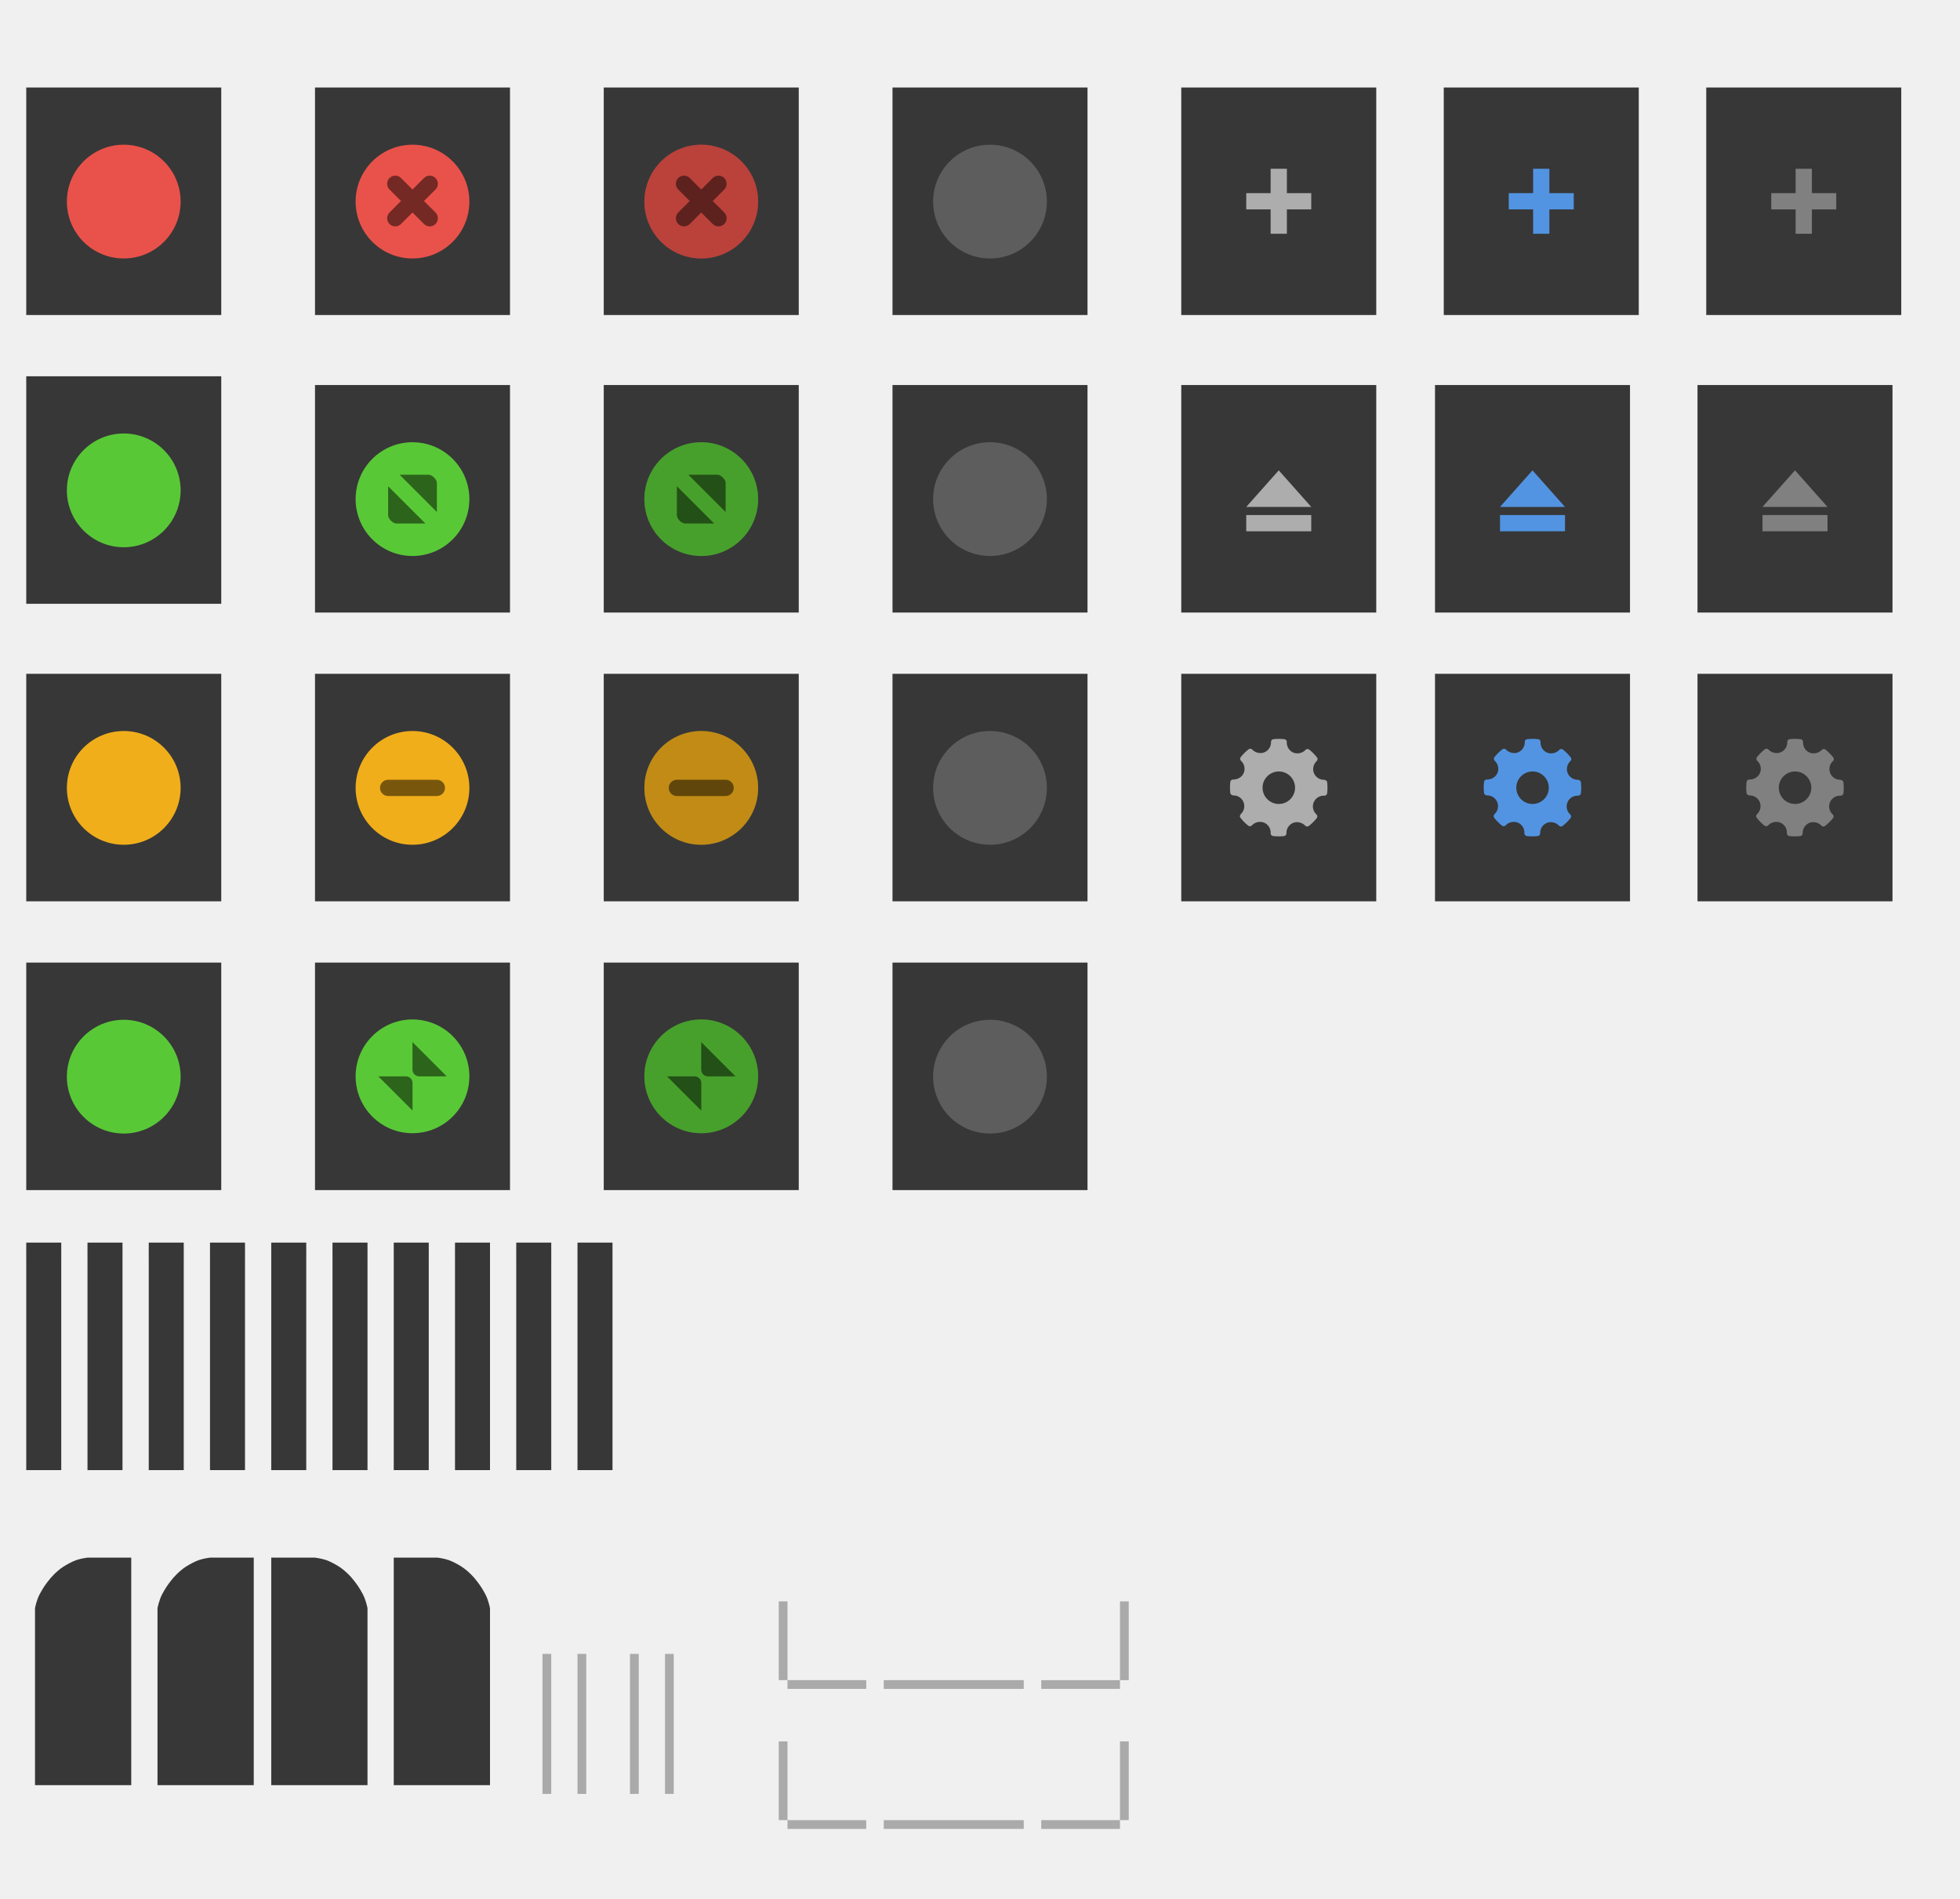
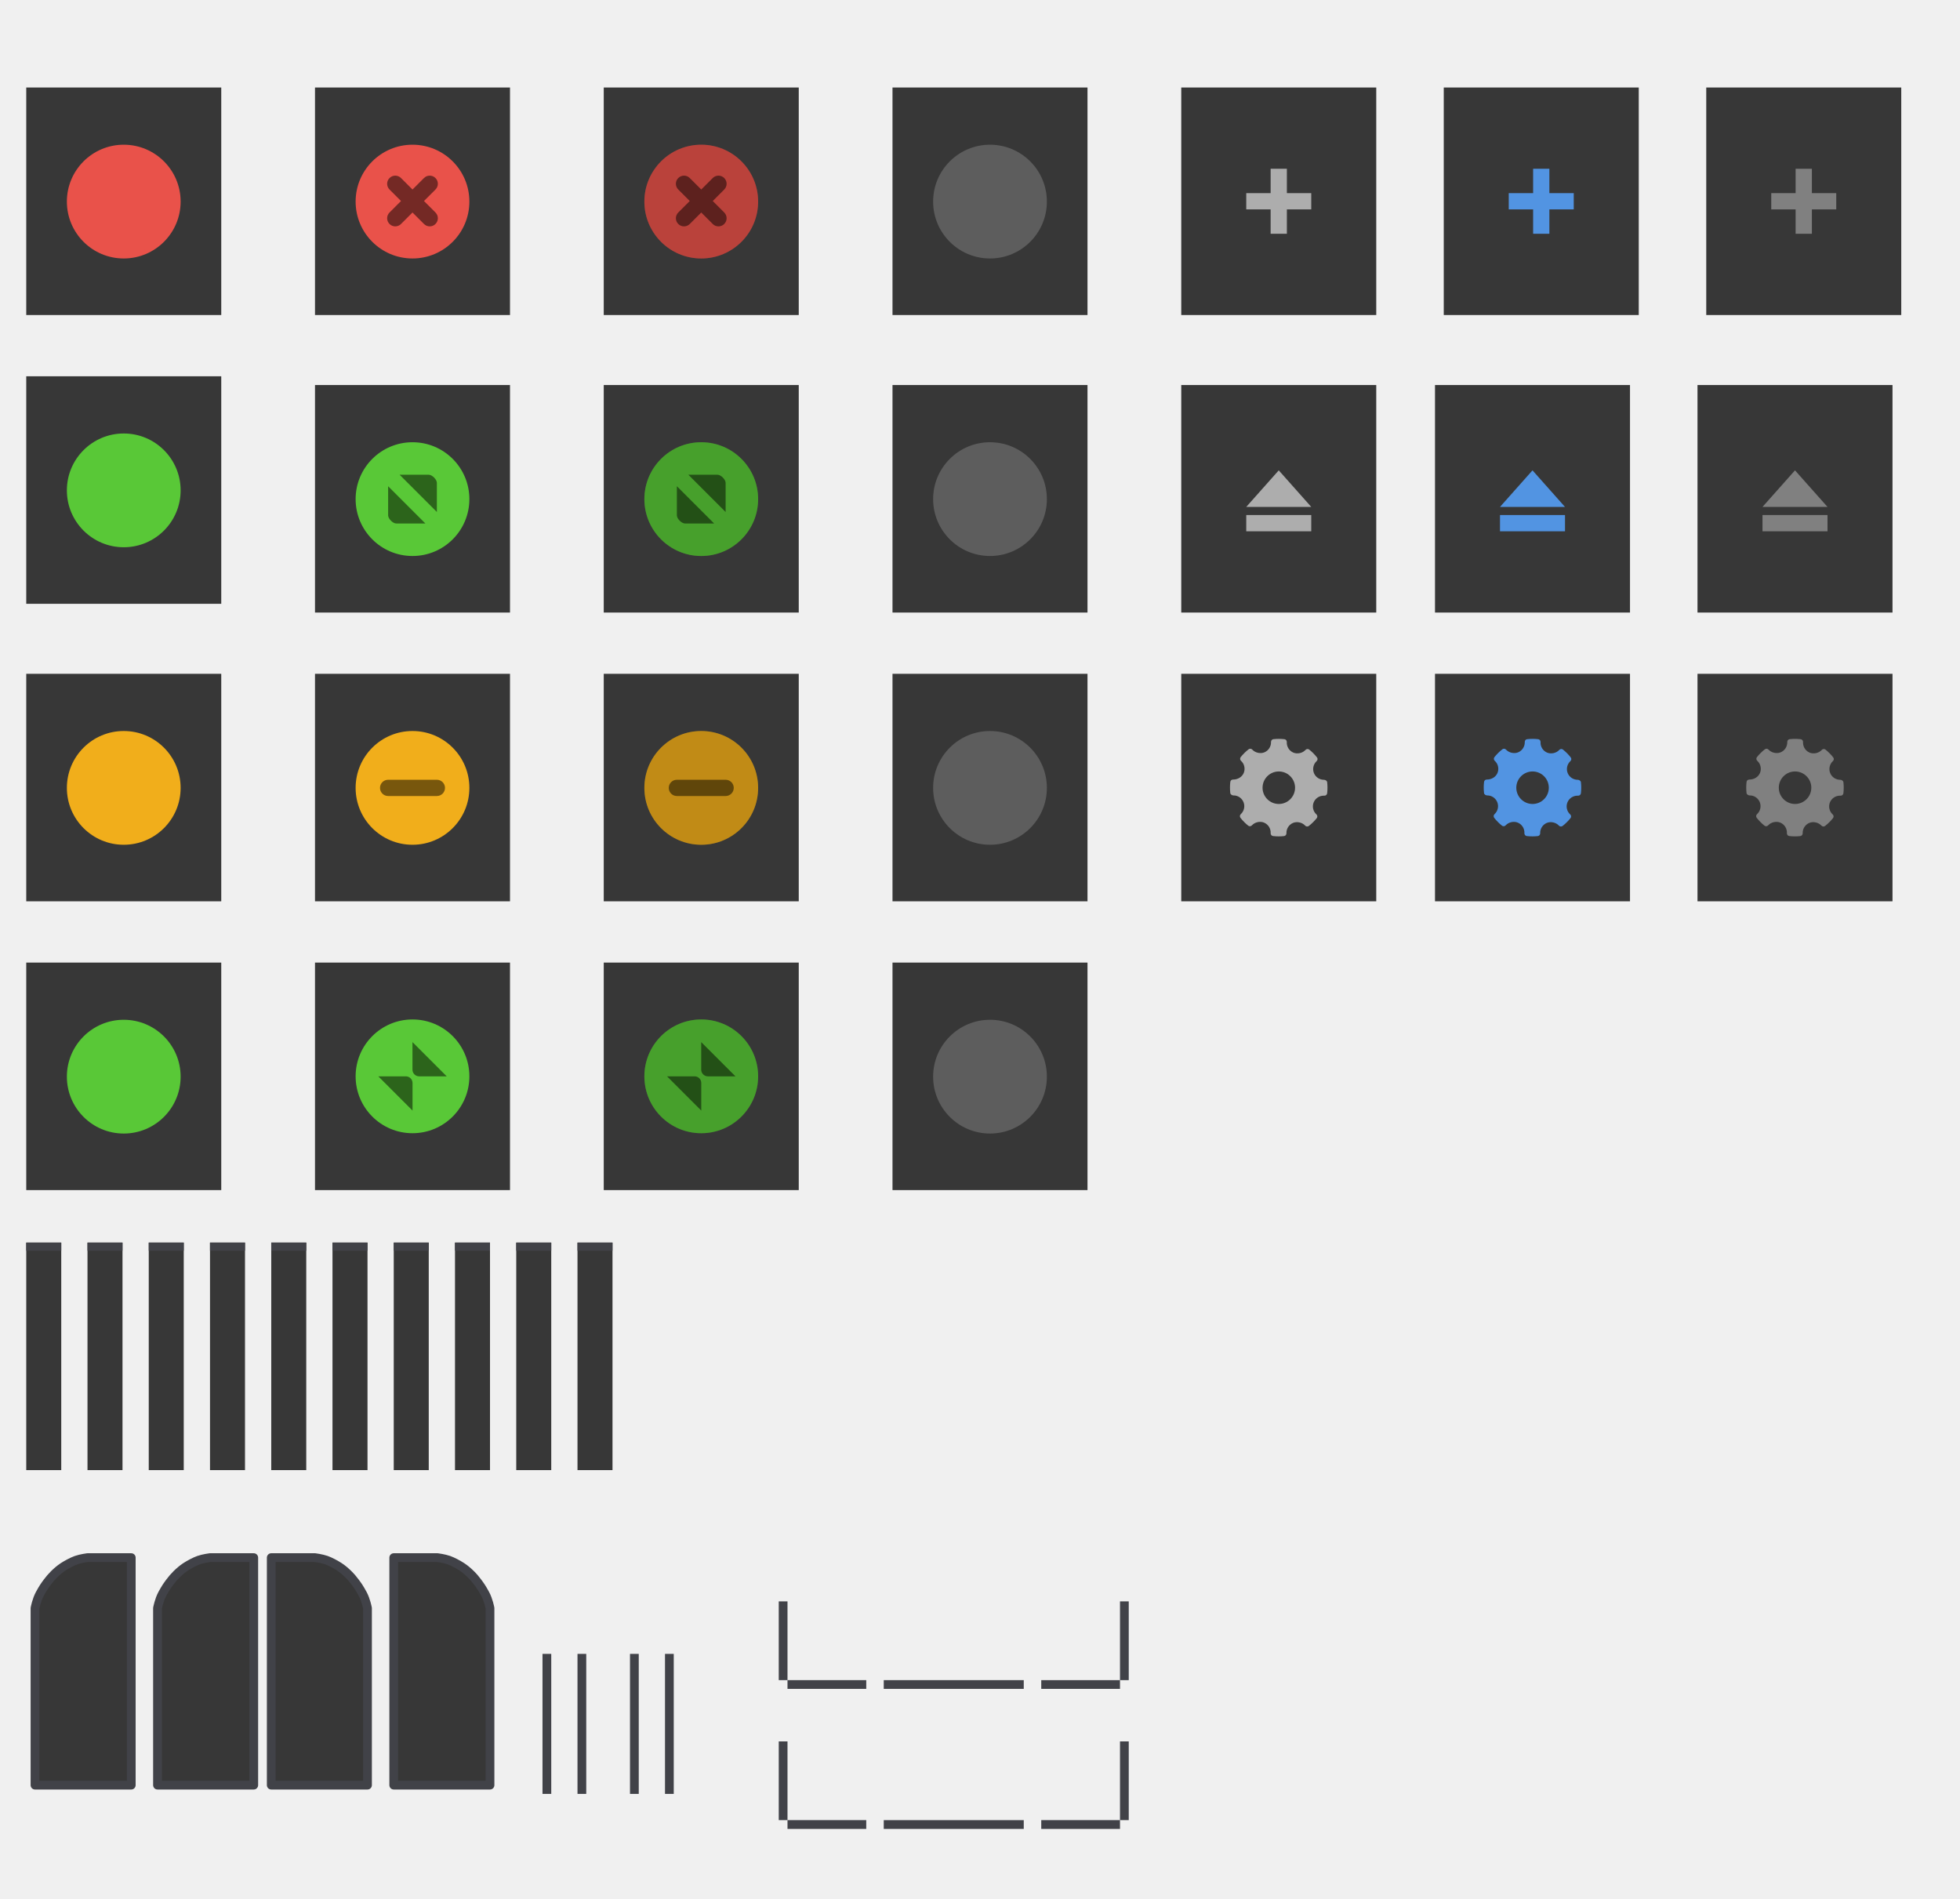
<svg xmlns="http://www.w3.org/2000/svg" xmlns:xlink="http://www.w3.org/1999/xlink" width="224" height="217" version="1.1" viewBox="0 0 224 217" id="svg465">
  <defs id="defs9">
    <linearGradient id="selected_bg_color">
      <stop stop-color="#5294e2" offset="0" id="stop2" />
    </linearGradient>
    <linearGradient id="linearGradient4409" x1="152" x2="152" y1="564.36" y2="572.36" gradientTransform="translate(-12)" gradientUnits="userSpaceOnUse" xlink:href="#selected_bg_color" />
    <linearGradient id="linearGradient4411" x1="568.36" x2="568.36" y1="-156" y2="-148" gradientTransform="translate(0,12)" gradientUnits="userSpaceOnUse" xlink:href="#selected_bg_color" />
    <linearGradient id="linearGradient4413" x1="608.36" x2="608.36" y1="-158" y2="-150" gradientTransform="translate(0,12)" gradientUnits="userSpaceOnUse" xlink:href="#selected_bg_color" />
    <linearGradient id="linearGradient4415" x1="154" x2="154" y1="601.86" y2="606.36" gradientTransform="translate(-12)" gradientUnits="userSpaceOnUse" xlink:href="#selected_bg_color" />
  </defs>
  <g id="title-1-active" transform="matrix(0.16667,0,0,0.9285714,1.8333,-375.5486)">
    <path id="rect1566" style="fill:#373737" d="m 7,557.36 h 24 v 28 H 7 Z" />
-     <path id="rect1568" style="opacity:0.1;fill:#373737;fill-opacity:1" d="m 7,558.36 h 24 v 1 H 7 Z" />
+     <path id="rect1568" style="opacity:1;fill:#414248;fill-opacity:1" d="m 7,557.36 h 24 v 1 H 7 Z" />
  </g>
  <g id="stick-active" transform="matrix(0.9285714,0,0,0.9285714,3.142857,-507.5486)">
    <use id="use4210" transform="translate(135,-2.2617e-5)" width="100%" height="100%" xlink:href="#g4206" />
    <g transform="translate(2,3)" fill="#adadad" id="g17">
      <rect x="151" y="564.36" width="2" height="8" id="rect13" />
      <rect transform="rotate(90)" x="567.36" y="-156" width="2" height="8" id="rect15" />
    </g>
  </g>
  <g id="stick-pressed" transform="matrix(0.9285714,0,0,0.9285714,22.92857,-507.5486)">
    <use transform="translate(11,5.0652e-5)" width="100%" height="100%" xlink:href="#use4210" id="use20" />
    <g transform="translate(25,3)" id="g26">
      <rect x="139" y="564.36" width="2" height="8" fill="url(#linearGradient4409)" id="rect22" style="fill:url(#linearGradient4409)" />
      <rect transform="rotate(90)" x="567.36" y="-144" width="2" height="8" fill="url(#linearGradient4411)" id="rect24" style="fill:url(#linearGradient4411)" />
    </g>
  </g>
  <g id="stick-inactive" transform="matrix(0.9285714,0,0,0.9285714,16.71429,-507.5486)">
    <use transform="translate(50,5.0652e-5)" width="100%" height="100%" xlink:href="#use4210" id="use29" />
    <g transform="translate(48,3)" fill="#808080" id="g35">
      <rect x="155" y="564.36" width="2" height="8" id="rect31" />
      <rect transform="rotate(90)" x="567.36" y="-160" width="2" height="8" id="rect33" />
    </g>
  </g>
  <g id="shade-active" transform="matrix(0.9285714,0,0,0.9285714,-0.5714286,-504.1914)">
    <use transform="translate(4,33)" width="100%" height="100%" xlink:href="#use4210" id="use38" />
    <g transform="translate(-4.68e-6,-1)" fill="#adadad" id="g44">
      <rect transform="rotate(90)" x="607.36" y="-162" width="2" height="8" id="rect40" />
      <path d="m 158,601.86 4,4.5 h -8 z" id="path42" />
    </g>
  </g>
  <g id="shade-pressed" transform="matrix(0.9285714,0,0,0.9285714,21.92857,-504.1914)">
    <use transform="translate(11,33)" width="100%" height="100%" xlink:href="#use4210" id="use47" />
    <g transform="translate(23,-1)" id="g53">
      <rect transform="rotate(90)" x="607.36" y="-146" width="2" height="8" fill="url(#linearGradient4413)" id="rect49" style="fill:url(#linearGradient4413)" />
      <path d="m 142,601.86 4,4.5 h -8 z" fill="url(#linearGradient4415)" id="path51" style="fill:url(#linearGradient4415)" />
    </g>
  </g>
  <g id="shade-inactive" transform="matrix(0.9285714,0,0,0.9285714,15.71429,-504.1914)">
    <use transform="translate(50,33)" width="100%" height="100%" xlink:href="#use4210" id="use56" />
    <g transform="translate(46,-1)" fill="#808080" id="g62">
      <rect transform="rotate(90)" x="607.36" y="-162" width="2" height="8" id="rect58" />
      <path d="m 158,601.86 4,4.5 h -8 z" id="path60" />
    </g>
  </g>
  <use id="title-2-active" transform="translate(7)" width="100%" height="100%" xlink:href="#title-1-active" />
  <use id="title-3-active" transform="translate(14)" width="100%" height="100%" xlink:href="#title-1-active" />
  <use id="title-4-active" transform="translate(21)" width="100%" height="100%" xlink:href="#title-1-active" />
  <use id="title-5-active" transform="translate(28)" width="100%" height="100%" xlink:href="#title-1-active" />
  <use id="title-1-inactive" transform="translate(35)" width="100%" height="100%" xlink:href="#title-1-active" />
  <use id="title-2-inactive" transform="translate(42)" width="100%" height="100%" xlink:href="#title-1-active" />
  <use id="title-3-inactive" transform="translate(49)" width="100%" height="100%" xlink:href="#title-1-active" />
  <use id="title-4-inactive" transform="translate(56)" width="100%" height="100%" xlink:href="#title-1-active" />
  <use id="title-5-inactive" transform="translate(63)" width="100%" height="100%" xlink:href="#title-1-active" />
  <g id="close-pressed" transform="matrix(0.9285714,0,0,0.9285714,1.214286,-507.5486)">
    <use transform="translate(66,-2.2617e-5)" width="100%" height="100%" xlink:href="#g4206" id="use74" />
    <g transform="translate(73,559.36)" enable-background="new" id="g87">
      <g transform="translate(0,-1028.4)" id="g85">
        <g id="titlebutton-close-active" transform="translate(-437,1218)">
          <g transform="translate(-882,-432.64)" id="g80">
            <g transform="translate(1323,246.87)" fill="#ffffff" id="g78">
              <g transform="matrix(0.75,0,0,0.75,2,2.0547)" fill="#ffffff" id="g76" />
            </g>
          </g>
          <rect x="441" y="-185.64" width="16" height="16" fill="none" id="rect82" />
        </g>
      </g>
    </g>
    <g transform="translate(73,-469)" enable-background="new" id="g95">
      <path d="m 12,1047.4 c 3.866,0 7,-3.134 7,-7 0,-3.866 -3.134,-7 -7,-7 -3.866,0 -7,3.134 -7,7 0,3.866 3.134,7 7,7" fill="#e9524a" fill-rule="evenodd" id="path89" />
      <path d="m 9.172,1037.5 c -0.392,0.392 -0.392,1.022 0,1.414 l 1.414,1.414 -1.414,1.414 c -0.392,0.392 -0.392,1.022 0,1.414 0.392,0.392 1.022,0.392 1.414,0 l 1.414,-1.414 1.414,1.414 c 0.392,0.392 1.022,0.392 1.414,0 0.392,-0.392 0.392,-1.022 0,-1.414 l -1.414,-1.414 1.414,-1.414 c 0.392,-0.392 0.392,-1.022 0,-1.414 -0.392,-0.392 -1.022,-0.392 -1.414,0 L 12,1038.914 10.586,1037.5 c -0.392,-0.392 -1.022,-0.392 -1.414,0 z" enable-background="new" fill="#000000" opacity="0.5" id="path91" />
      <path d="m 12,1047.4 c 3.866,0 7,-3.134 7,-7 0,-3.866 -3.134,-7 -7,-7 -3.866,0 -7,3.134 -7,7 0,3.866 3.134,7 7,7" fill="#000000" fill-rule="evenodd" opacity="0.2" id="path93" />
    </g>
  </g>
  <g id="maximize-pressed" transform="matrix(0.9285714,0,0,0.9285714,1.214286,-504.1914)">
    <use transform="translate(66,33)" width="100%" height="100%" xlink:href="#g4206" id="use98" />
    <g transform="translate(73,592.36)" enable-background="new" id="g107">
      <g transform="translate(0,-1028.4)" id="g105">
        <g id="titlebutton-max-active" transform="translate(-408,1218)">
          <g transform="translate(-882,-432.64)" id="g100" />
          <rect x="412" y="-185.64" width="16" height="16" fill="none" id="rect102" />
        </g>
      </g>
    </g>
    <g transform="translate(73,-436)" enable-background="new" id="g115">
      <path d="m 12,1047.4 c 3.866,0 7,-3.134 7,-7 0,-3.866 -3.134,-7 -7,-7 -3.866,0 -7,3.134 -7,7 0,3.866 3.134,7 7,7" fill="#59c837" fill-rule="evenodd" id="path109" />
      <path d="m 10.414,1037.4 4.586,4.586 V 1038.4 c 0,-0.415 -0.585,-1 -1,-1 z m -1.414,1.414 v 3.586 c 0,0.415 0.585,1 1,1 h 3.586 z" fill="#000000" opacity="0.5" id="path111" />
      <path d="m 12,1047.4 c 3.866,0 7,-3.134 7,-7 0,-3.866 -3.134,-7 -7,-7 -3.866,0 -7,3.134 -7,7 0,3.866 3.134,7 7,7" fill="#000000" fill-rule="evenodd" opacity="0.2" id="path113" />
    </g>
  </g>
  <g id="hide-pressed" transform="matrix(0.9285714,0,0,0.9285714,1.214286,-501.8343)">
    <use transform="translate(66,66)" width="100%" height="100%" xlink:href="#g4206" id="use118" />
    <g transform="translate(73,625.36)" enable-background="new" id="g127">
      <g transform="translate(0,-1028.4)" id="g125">
        <g id="titlebutton-min-active" transform="translate(-379,1218)">
          <g transform="translate(-882,-432.64)" id="g120" />
          <rect x="383" y="-185.64" width="16" height="16" fill="none" id="rect122" />
        </g>
      </g>
    </g>
    <g transform="translate(73,-403)" enable-background="new" id="g135">
      <path d="m 12,1047.4 c 3.866,0 7,-3.134 7,-7 0,-3.866 -3.134,-7 -7,-7 -3.866,0 -7,3.134 -7,7 0,3.866 3.134,7 7,7" fill="#f1ae1b" fill-rule="evenodd" id="path129" />
      <rect x="8" y="1039.4" width="8" height="2" ry="1" fill="#000000" opacity="0.5" id="rect131" />
      <path d="m 12,1047.4 c 3.866,0 7,-3.134 7,-7 0,-3.866 -3.134,-7 -7,-7 -3.866,0 -7,3.134 -7,7 0,3.866 3.134,7 7,7" fill="#000000" fill-rule="evenodd" opacity="0.2" id="path133" />
    </g>
  </g>
  <g id="close-inactive" transform="matrix(0.9285714,0,0,0.9285714,3.571429,-507.5486)">
    <use transform="translate(99,-2.2617e-5)" width="100%" height="100%" xlink:href="#g4206" id="use138" />
    <g transform="translate(106,559.36)" enable-background="new" id="g151">
      <g transform="translate(0,-1028.4)" id="g149">
        <g id="titlebutton-close-backdrop" transform="translate(-641,1218)" opacity="0.45">
          <g transform="translate(-678,-432.64)" opacity="1" id="g144">
            <g transform="translate(1323,246.87)" fill="#ffffff" id="g142">
              <g transform="matrix(0.75,0,0,0.75,2,2.0547)" fill="#ffffff" id="g140" />
            </g>
          </g>
          <rect x="645" y="-185.64" width="16" height="16" fill="none" opacity="1" id="rect146" />
        </g>
      </g>
    </g>
    <g transform="translate(106,-469)" enable-background="new" id="g155">
      <path d="m 12,1047.4 c 3.866,0 7,-3.134 7,-7 0,-3.866 -3.134,-7 -7,-7 -3.866,0 -7,3.134 -7,7 0,3.866 3.134,7 7,7" fill="#5d5d5d" fill-rule="evenodd" id="path153" />
    </g>
  </g>
  <g id="maximize-inactive" transform="matrix(0.9285714,0,0,0.9285714,3.571429,-504.1914)">
    <use transform="translate(99,33)" width="100%" height="100%" xlink:href="#g4206" id="use158" />
    <g transform="translate(106,592.36)" enable-background="new" id="g167">
      <g transform="translate(0,-1028.4)" id="g165">
        <g id="titlebutton-max-backdrop" transform="translate(-612,1201)" opacity="0.45">
          <g transform="translate(-781,-415.64)" opacity="1" id="g160" />
          <rect x="616" y="-168.64" width="16" height="16" fill="none" opacity="1" id="rect162" />
        </g>
      </g>
    </g>
    <g transform="translate(106,-436)" enable-background="new" id="g171">
      <path d="m 12,1047.4 c 3.866,0 7,-3.134 7,-7 0,-3.866 -3.134,-7 -7,-7 -3.866,0 -7,3.134 -7,7 0,3.866 3.134,7 7,7" fill="#5d5d5d" fill-rule="evenodd" id="path169" />
    </g>
  </g>
  <g id="hide-inactive" transform="matrix(0.9285714,0,0,0.9285714,3.571429,-501.8343)">
    <use transform="translate(99,66)" width="100%" height="100%" xlink:href="#g4206" id="use174" />
    <g transform="translate(106,625.36)" enable-background="new" id="g183">
      <g transform="translate(0,-1028.4)" id="g181">
        <g id="titlebutton-min-backdrop" transform="translate(-583,1201)" opacity="0.45">
          <g transform="translate(-781,-415.64)" opacity="1" id="g176" />
          <rect x="587" y="-168.64" width="16" height="16" fill="none" opacity="1" id="rect178" />
        </g>
      </g>
    </g>
    <g transform="translate(106,-403)" enable-background="new" id="g187">
      <path d="m 12,1047.4 c 3.866,0 7,-3.134 7,-7 0,-3.866 -3.134,-7 -7,-7 -3.866,0 -7,3.134 -7,7 0,3.866 3.134,7 7,7" fill="#5d5d5d" fill-rule="evenodd" id="path185" />
    </g>
  </g>
  <g id="hide-prelight" transform="matrix(0.9285714,0,0,0.9285714,-1.142857,-501.8343)">
    <use transform="translate(33,66)" width="100%" height="100%" xlink:href="#g4206" id="use190" />
    <g transform="translate(40,625.36)" enable-background="new" id="g199">
      <g transform="translate(0,-1028.4)" id="g197">
        <g id="titlebutton-min-hover" transform="translate(-480,1218)">
          <g transform="translate(-781,-432.64)" id="g192" />
          <rect x="484" y="-185.64" width="16" height="16" fill="none" id="rect194" />
        </g>
      </g>
    </g>
    <g transform="translate(40,-403)" enable-background="new" id="g207">
      <path d="m 12,1047.4 c 3.866,0 7,-3.134 7,-7 0,-3.866 -3.134,-7 -7,-7 -3.866,0 -7,3.134 -7,7 0,3.866 3.134,7 7,7" fill="#f1ae1b" fill-rule="evenodd" id="path201" />
      <path d="m 12,1046.9 c 3.59,0 6.5,-2.91 6.5,-6.5 0,-3.59 -2.91,-6.5 -6.5,-6.5 -3.59,0 -6.5,2.91 -6.5,6.5 0,3.59 2.91,6.5 6.5,6.5" fill="#f1ae1b" fill-rule="evenodd" id="path203" />
      <rect x="8" y="1039.4" width="8" height="2" ry="1" fill="#000000" opacity="0.5" id="rect205" />
    </g>
  </g>
  <g id="maximize-prelight" transform="matrix(0.9285714,0,0,0.9285714,-1.142857,-504.1914)">
    <use transform="translate(33,33)" width="100%" height="100%" xlink:href="#g4206" id="use210" />
    <g transform="translate(40,592.36)" enable-background="new" id="g219">
      <g transform="translate(0,-1028.4)" id="g217">
        <g id="titlebutton-max-hover" transform="translate(-509,1218)">
          <g transform="translate(-781,-432.64)" id="g212" />
          <rect x="513" y="-185.64" width="16" height="16" fill="none" id="rect214" />
        </g>
      </g>
    </g>
    <g transform="translate(40,-436)" enable-background="new" id="g227">
      <path d="m 12,1047.4 c 3.866,0 7,-3.134 7,-7 0,-3.866 -3.134,-7 -7,-7 -3.866,0 -7,3.134 -7,7 0,3.866 3.134,7 7,7" fill="#59c837" fill-rule="evenodd" id="path221" />
      <path d="m 12,1046.9 c 3.59,0 6.5,-2.91 6.5,-6.5 0,-3.59 -2.91,-6.5 -6.5,-6.5 -3.59,0 -6.5,2.91 -6.5,6.5 0,3.59 2.91,6.5 6.5,6.5" fill="#59c837" fill-rule="evenodd" id="path223" />
      <path d="m 10.414,1037.4 4.586,4.586 V 1038.4 c 0,-0.415 -0.585,-1 -1,-1 z m -1.414,1.414 v 3.586 c 0,0.415 0.585,1 1,1 h 3.586 z" fill="#000000" opacity="0.5" id="path225" />
    </g>
  </g>
  <g id="close-prelight" transform="matrix(0.9285714,0,0,0.9285714,-1.142857,-507.5486)">
    <use transform="translate(33,-2.2617e-5)" width="100%" height="100%" xlink:href="#g4206" id="use230" />
    <g transform="translate(40,559.36)" enable-background="new" id="g243">
      <g transform="translate(0,-1028.4)" id="g241">
        <g id="titlebutton-close-hover" transform="translate(-538,1218)">
          <g transform="translate(-781,-432.64)" id="g236">
            <g transform="translate(1323,246.87)" fill="#ffffff" id="g234">
              <g transform="matrix(0.75,0,0,0.75,2,2.0547)" fill="#ffffff" id="g232" />
            </g>
          </g>
          <rect x="542" y="-185.64" width="16" height="16" fill="none" id="rect238" />
        </g>
      </g>
    </g>
    <g transform="translate(40,-469)" enable-background="new" id="g251">
      <path d="m 12,1047.4 c 3.866,0 7,-3.134 7,-7 0,-3.866 -3.134,-7 -7,-7 -3.866,0 -7,3.134 -7,7 0,3.866 3.134,7 7,7" fill="#e9524a" fill-rule="evenodd" id="path245" />
      <path d="m 12,1046.9 c 3.59,0 6.5,-2.91 6.5,-6.5 0,-3.59 -2.91,-6.5 -6.5,-6.5 -3.59,0 -6.5,2.91 -6.5,6.5 0,3.59 2.91,6.5 6.5,6.5" fill="#e9524a" fill-rule="evenodd" id="path247" />
      <path d="m 9.172,1037.5 c -0.392,0.392 -0.392,1.022 0,1.414 l 1.414,1.414 -1.414,1.414 c -0.392,0.392 -0.392,1.022 0,1.414 0.392,0.392 1.022,0.392 1.414,0 l 1.414,-1.414 1.414,1.414 c 0.392,0.392 1.022,0.392 1.414,0 0.392,-0.392 0.392,-1.022 0,-1.414 l -1.414,-1.414 1.414,-1.414 c 0.392,-0.392 0.392,-1.022 0,-1.414 -0.392,-0.392 -1.022,-0.392 -1.414,0 L 12,1038.914 10.586,1037.5 c -0.392,-0.392 -1.022,-0.392 -1.414,0 z" enable-background="new" fill="#000000" opacity="0.5" id="path249" />
    </g>
  </g>
  <g id="hide-active" transform="matrix(0.9285714,0,0,0.9285714,-3.5,-501.8343)">
    <use transform="translate(0,66)" width="100%" height="100%" xlink:href="#g4206" id="use254" />
    <g transform="translate(7,625.36)" enable-background="new" id="g263">
      <g transform="translate(0,-1028.4)" id="g261">
        <g id="titlebutton-min" transform="translate(-583,1218)" opacity="0.8">
          <g transform="translate(-781,-432.64)" opacity="1" id="g256" />
          <rect x="587" y="-185.64" width="16" height="16" fill="none" opacity="1" id="rect258" />
        </g>
      </g>
    </g>
    <g transform="translate(7,-403)" enable-background="new" fill="#f1ae1b" fill-rule="evenodd" id="g269">
      <path d="m 12,1047.4 c 3.866,0 7,-3.134 7,-7 0,-3.866 -3.134,-7 -7,-7 -3.866,0 -7,3.134 -7,7 0,3.866 3.134,7 7,7" id="path265" />
      <path d="m 12,1046.9 c 3.59,0 6.5,-2.91 6.5,-6.5 0,-3.59 -2.91,-6.5 -6.5,-6.5 -3.59,0 -6.5,2.91 -6.5,6.5 0,3.59 2.91,6.5 6.5,6.5" id="path267" />
    </g>
  </g>
  <g id="maximize-active" transform="matrix(0.9285714,0,0,0.9285714,-3.5,-505.1914)">
    <use transform="translate(0,33)" width="100%" height="100%" xlink:href="#g4206" id="use272" />
    <g transform="translate(7,592.36)" enable-background="new" id="g281">
      <g transform="translate(0,-1028.4)" id="g279">
        <g id="titlebutton-max" transform="translate(-612,1218)" opacity="0.8">
          <g transform="translate(-781,-432.64)" opacity="1" id="g274" />
          <rect x="616" y="-185.64" width="16" height="16" fill="none" opacity="1" id="rect276" />
        </g>
      </g>
    </g>
    <g transform="translate(7,-436)" enable-background="new" fill="#59c837" fill-rule="evenodd" id="g287">
      <path d="m 12,1047.4 c 3.866,0 7,-3.134 7,-7 0,-3.866 -3.134,-7 -7,-7 -3.866,0 -7,3.134 -7,7 0,3.866 3.134,7 7,7" id="path283" />
      <path d="m 12,1046.9 c 3.59,0 6.5,-2.91 6.5,-6.5 0,-3.59 -2.91,-6.5 -6.5,-6.5 -3.59,0 -6.5,2.91 -6.5,6.5 0,3.59 2.91,6.5 6.5,6.5" id="path285" />
    </g>
  </g>
  <g id="close-active" transform="matrix(0.9285714,0,0,0.9285714,-3.5,-507.5486)">
    <g id="g4206">
      <rect x="7" y="557.36" width="24" height="28" fill="#373737" id="rect290" />
    </g>
    <g transform="translate(7,559.36)" enable-background="new" id="g308">
      <g transform="translate(0,-1028.4)" id="g306">
        <g id="titlebutton-close" transform="translate(-641,1218)">
          <g transform="translate(-678,-432.64)" id="g301">
            <g transform="translate(1323,246.87)" fill="#ffffff" id="g299">
              <g transform="matrix(0.75,0,0,0.75,2,2.0547)" fill="#ffffff" id="g297" />
            </g>
          </g>
          <rect x="645" y="-185.64" width="16" height="16" fill="none" id="rect303" />
        </g>
      </g>
    </g>
    <g transform="translate(7,-469)" enable-background="new" fill="#e9524a" fill-rule="evenodd" id="g314">
      <path d="m 12,1047.4 c 3.866,0 7,-3.134 7,-7 0,-3.866 -3.134,-7 -7,-7 -3.866,0 -7,3.134 -7,7 0,3.866 3.134,7 7,7" id="path310" />
      <path d="m 12,1046.9 c 3.59,0 6.5,-2.91 6.5,-6.5 0,-3.59 -2.91,-6.5 -6.5,-6.5 -3.59,0 -6.5,2.91 -6.5,6.5 0,3.59 2.91,6.5 6.5,6.5" id="path312" />
    </g>
  </g>
  <g id="left-active" transform="translate(16,-545.36)">
-     <rect transform="scale(-1,1)" x="-47" y="734.36" width="1" height="16" fill="#aaaaaa" />
+     <rect transform="scale(-1,1)" x="-47" y="734.36" width="1" height="16" fill="#414248" />
  </g>
  <g id="bottom-left-active" transform="translate(-7,-547.36)">
-     <path d="m97 730.36-1-1.2e-4v9h1v1l9-1.2e-4v-1h-9z" fill="#aaaaaa" />
+     <path d="m97 730.36-1-1.2e-4v9h1v1l9-1.2e-4v-1h-9z" fill="#414248" />
  </g>
  <g id="bottom-active" transform="matrix(0,-1,-1,0,851.36,239)">
-     <rect transform="scale(-1,1)" x="-47" y="734.36" width="1" height="16" fill="#aaaaaa" />
+     <rect transform="scale(-1,1)" x="-47" y="734.36" width="1" height="16" fill="#414248" />
  </g>
  <g id="maximize-toggled-inactive" transform="matrix(0.9285714,0,0,0.9285714,3.571429,-438.1914)">
    <use transform="translate(99,33)" width="100%" height="100%" xlink:href="#g4206" id="use332" />
    <g transform="translate(106,592.36)" enable-background="new" id="g342">
      <g transform="translate(0,-1028.4)" id="g340">
        <g transform="translate(-612,1201)" opacity="0.45" id="g338">
          <g transform="translate(-781,-415.64)" opacity="1" id="g334" />
          <rect x="616" y="-168.64" width="16" height="16" fill="none" opacity="1" id="rect336" />
        </g>
      </g>
    </g>
    <g transform="translate(106,-436)" enable-background="new" id="g346">
      <path d="m 12,1047.4 c 3.866,0 7,-3.134 7,-7 0,-3.866 -3.134,-7 -7,-7 -3.866,0 -7,3.134 -7,7 0,3.866 3.134,7 7,7" fill="#5d5d5d" fill-rule="evenodd" id="path344" />
    </g>
  </g>
  <g id="maximize-toggled-active" transform="matrix(0.9285714,0,0,0.9285714,-3.5,-438.1914)">
    <use transform="translate(0,33)" width="100%" height="100%" xlink:href="#g4206" id="use349" />
    <g transform="translate(7,592.36)" enable-background="new" id="g359">
      <g transform="translate(0,-1028.4)" id="g357">
        <g transform="translate(-612,1218)" opacity="0.8" id="g355">
          <g transform="translate(-781,-432.64)" opacity="1" id="g351" />
          <rect x="616" y="-185.64" width="16" height="16" fill="none" opacity="1" id="rect353" />
        </g>
      </g>
    </g>
    <g transform="translate(7,-436)" enable-background="new" fill="#59c837" fill-rule="evenodd" id="g365">
      <path d="m 12,1047.4 c 3.866,0 7,-3.134 7,-7 0,-3.866 -3.134,-7 -7,-7 -3.866,0 -7,3.134 -7,7 0,3.866 3.134,7 7,7" id="path361" />
      <path d="m 12,1046.9 c 3.59,0 6.5,-2.91 6.5,-6.5 0,-3.59 -2.91,-6.5 -6.5,-6.5 -3.59,0 -6.5,2.91 -6.5,6.5 0,3.59 2.91,6.5 6.5,6.5" id="path363" />
    </g>
  </g>
  <g id="maximize-toggled-prelight" transform="matrix(0.9285714,0,0,0.9285714,-1.142857,-499.4771)">
    <use transform="translate(33,99)" width="100%" height="100%" xlink:href="#g4206" id="use368" />
    <g transform="translate(40,658.36)" enable-background="new" id="g378">
      <g transform="translate(0,-1028.4)" id="g376">
        <g transform="translate(-509,1218)" id="g374">
          <g transform="translate(-781,-432.64)" id="g370" />
          <rect x="513" y="-185.64" width="16" height="16" fill="none" id="rect372" />
        </g>
      </g>
    </g>
    <path d="m 52,677.36 c 3.866,0 7,-3.134 7,-7 0,-3.866 -3.134,-7 -7,-7 -3.866,0 -7,3.134 -7,7 0,3.866 3.134,7 7,7" fill="#59c837" fill-rule="evenodd" id="path380" />
    <path d="m 52,676.86 c 3.59,0 6.5,-2.91 6.5,-6.5 0,-3.59 -2.91,-6.5 -6.5,-6.5 -3.59,0 -6.5,2.91 -6.5,6.5 0,3.59 2.91,6.5 6.5,6.5" fill="#59c837" fill-rule="evenodd" id="path382" />
    <g transform="translate(-132,891)" fill="#000000" fill-rule="evenodd" opacity="0.5" id="g388">
      <path d="m 188.21,-220.64 h -3.395 c -0.45,0 -0.819,-0.368 -0.819,-0.819 v -3.395 l 4.214,4.214" opacity="1" id="path384" />
      <path d="m 179.79,-220.64 h 3.395 c 0.45,0 0.819,0.368 0.819,0.819 v 3.395 l -4.214,-4.214" opacity="1" id="path386" />
    </g>
  </g>
  <g id="maximize-toggled-pressed" transform="matrix(0.9285714,0,0,0.9285714,1.214286,-499.4771)">
    <use transform="translate(66,99)" width="100%" height="100%" xlink:href="#g4206" id="use391" />
    <g transform="translate(73,658.36)" enable-background="new" id="g401">
      <g transform="translate(0,-1028.4)" id="g399">
        <g transform="translate(-408,1218)" id="g397">
          <g transform="translate(-882,-432.64)" id="g393" />
          <rect x="412" y="-185.64" width="16" height="16" fill="none" id="rect395" />
        </g>
      </g>
    </g>
    <path d="m 85,677.36 c 3.866,0 7,-3.134 7,-7 0,-3.866 -3.134,-7 -7,-7 -3.866,0 -7,3.134 -7,7 0,3.866 3.134,7 7,7" fill="#59c837" fill-rule="evenodd" id="path403" />
    <g transform="translate(-99,891)" fill="#000000" fill-rule="evenodd" opacity="0.5" id="g409">
      <path d="m 188.21,-220.64 h -3.395 c -0.45,0 -0.819,-0.368 -0.819,-0.819 v -3.395 l 4.214,4.214" opacity="1" id="path405" />
      <path d="m 179.79,-220.64 h 3.395 c 0.45,0 0.819,0.368 0.819,0.819 v 3.395 l -4.214,-4.214" opacity="1" id="path407" />
    </g>
    <path d="m 85,677.36 c 3.866,0 7,-3.134 7,-7 0,-3.866 -3.134,-7 -7,-7 -3.866,0 -7,3.134 -7,7 0,3.866 3.134,7 7,7" fill="#000000" fill-rule="evenodd" opacity="0.2" id="path411" />
  </g>
  <g id="menu-active" transform="matrix(0.9285714,0,0,0.9285714,-0.5714286,-501.8343)">
    <use transform="translate(4,66)" width="100%" height="100%" xlink:href="#use4210" id="use414" />
    <path id="setting-icon" d="m 163.96,636.7 c -0.019,-0.169 -0.216,-0.295 -0.386,-0.295 -0.55,0 -1.038,-0.323 -1.242,-0.822 -0.209,-0.511 -0.074,-1.108 0.336,-1.484 0.129,-0.118 0.145,-0.315 0.036,-0.452 -0.281,-0.357 -0.601,-0.68 -0.951,-0.96 -0.137,-0.11 -0.337,-0.095 -0.456,0.037 -0.358,0.396 -1,0.543 -1.496,0.336 -0.517,-0.217 -0.842,-0.741 -0.811,-1.303 0.011,-0.176 -0.119,-0.33 -0.294,-0.35 -0.448,-0.052 -0.9,-0.053 -1.35,-0.004 -0.174,0.019 -0.303,0.169 -0.297,0.343 0.019,0.556 -0.31,1.071 -0.822,1.28 -0.49,0.2 -1.128,0.054 -1.485,-0.338 -0.118,-0.129 -0.315,-0.145 -0.453,-0.038 -0.36,0.282 -0.687,0.605 -0.971,0.96 -0.111,0.138 -0.095,0.338 0.036,0.456 0.418,0.378 0.552,0.98 0.336,1.497 -0.207,0.493 -0.719,0.811 -1.306,0.811 -0.19,-0.006 -0.326,0.122 -0.347,0.295 -0.053,0.451 -0.053,0.91 -0.003,1.365 0.019,0.169 0.222,0.295 0.393,0.295 0.523,-0.013 1.024,0.31 1.235,0.822 0.21,0.511 0.075,1.107 -0.336,1.484 -0.128,0.118 -0.145,0.315 -0.036,0.452 0.279,0.355 0.599,0.678 0.949,0.96 0.137,0.111 0.338,0.095 0.457,-0.036 0.359,-0.397 1.001,-0.544 1.496,-0.336 0.518,0.217 0.844,0.74 0.812,1.302 -0.01,0.177 0.119,0.33 0.294,0.35 0.229,0.027 0.46,0.04 0.691,0.04 0.22,0 0.439,-0.012 0.659,-0.036 0.174,-0.019 0.303,-0.169 0.297,-0.344 -0.02,-0.556 0.31,-1.07 0.821,-1.28 0.494,-0.202 1.129,-0.054 1.486,0.338 0.119,0.129 0.315,0.145 0.453,0.038 0.359,-0.281 0.685,-0.604 0.971,-0.96 0.111,-0.137 0.095,-0.338 -0.036,-0.456 -0.418,-0.378 -0.553,-0.98 -0.336,-1.497 0.204,-0.487 0.697,-0.813 1.228,-0.813 l 0.074,0.001 c 0.172,0.014 0.33,-0.119 0.351,-0.294 0.053,-0.451 0.053,-0.91 0.002,-1.365 z m -5.953,2.68 c -1.104,0 -2.001,-0.898 -2.001,-2.001 0,-1.104 0.898,-2.001 2.001,-2.001 1.104,0 2.001,0.898 2.001,2.001 0,1.104 -0.898,2.001 -2.001,2.001 z" clip-rule="evenodd" fill="#adadad" fill-rule="evenodd" stroke-width="0.059" />
  </g>
  <g id="menu-pressed" transform="matrix(0.9285714,0,0,0.9285714,21.92857,-501.8343)">
    <use transform="translate(11,66)" width="100%" height="100%" xlink:href="#use4210" id="use418" />
    <path d="m 170.96,636.7 c -0.019,-0.169 -0.216,-0.295 -0.386,-0.295 -0.55,0 -1.038,-0.323 -1.242,-0.822 -0.209,-0.511 -0.074,-1.108 0.336,-1.484 0.129,-0.118 0.145,-0.315 0.036,-0.452 -0.281,-0.357 -0.601,-0.68 -0.951,-0.96 -0.137,-0.11 -0.337,-0.095 -0.456,0.037 -0.358,0.396 -1,0.543 -1.496,0.336 -0.517,-0.217 -0.842,-0.741 -0.811,-1.303 0.011,-0.176 -0.119,-0.33 -0.294,-0.35 -0.448,-0.052 -0.9,-0.053 -1.35,-0.004 -0.174,0.019 -0.303,0.169 -0.297,0.343 0.019,0.556 -0.31,1.071 -0.822,1.28 -0.49,0.2 -1.128,0.054 -1.485,-0.338 -0.118,-0.129 -0.315,-0.145 -0.453,-0.038 -0.36,0.282 -0.687,0.605 -0.971,0.96 -0.111,0.138 -0.095,0.338 0.036,0.456 0.418,0.378 0.552,0.98 0.336,1.497 -0.207,0.493 -0.719,0.811 -1.306,0.811 -0.19,-0.006 -0.326,0.122 -0.347,0.295 -0.053,0.451 -0.053,0.91 -0.003,1.365 0.019,0.169 0.222,0.295 0.393,0.295 0.523,-0.013 1.024,0.31 1.235,0.822 0.21,0.511 0.075,1.107 -0.336,1.484 -0.128,0.118 -0.145,0.315 -0.036,0.452 0.279,0.355 0.599,0.678 0.949,0.96 0.137,0.111 0.338,0.095 0.457,-0.036 0.359,-0.397 1.001,-0.544 1.496,-0.336 0.518,0.217 0.844,0.74 0.812,1.302 -0.01,0.177 0.119,0.33 0.294,0.35 0.229,0.027 0.46,0.04 0.691,0.04 0.22,0 0.439,-0.012 0.659,-0.036 0.174,-0.019 0.303,-0.169 0.297,-0.344 -0.02,-0.556 0.31,-1.07 0.821,-1.28 0.494,-0.202 1.129,-0.054 1.486,0.338 0.119,0.129 0.315,0.145 0.453,0.038 0.359,-0.281 0.685,-0.604 0.971,-0.96 0.111,-0.137 0.095,-0.338 -0.036,-0.456 -0.418,-0.378 -0.553,-0.98 -0.336,-1.497 0.204,-0.487 0.697,-0.813 1.228,-0.813 l 0.074,0.001 c 0.172,0.014 0.33,-0.119 0.351,-0.294 0.053,-0.451 0.053,-0.91 0.002,-1.365 z m -5.953,2.68 c -1.104,0 -2.001,-0.898 -2.001,-2.001 0,-1.104 0.898,-2.001 2.001,-2.001 1.104,0 2.001,0.898 2.001,2.001 0,1.104 -0.898,2.001 -2.001,2.001 z" clip-rule="evenodd" fill="#5294e2" fill-rule="evenodd" stroke-width="0.059" id="path420" />
  </g>
  <g id="menu-inactive" transform="matrix(0.9285714,0,0,0.9285714,15.71429,-501.8343)">
    <use transform="translate(50,66)" width="100%" height="100%" xlink:href="#use4210" id="use423" />
    <path d="m 209.96,636.7 c -0.019,-0.169 -0.216,-0.295 -0.386,-0.295 -0.55,0 -1.038,-0.323 -1.242,-0.822 -0.209,-0.511 -0.074,-1.108 0.336,-1.484 0.129,-0.118 0.145,-0.315 0.036,-0.452 -0.281,-0.357 -0.601,-0.68 -0.951,-0.96 -0.137,-0.11 -0.337,-0.095 -0.456,0.037 -0.358,0.396 -1,0.543 -1.496,0.336 -0.517,-0.217 -0.842,-0.741 -0.811,-1.303 0.011,-0.176 -0.119,-0.33 -0.294,-0.35 -0.448,-0.052 -0.9,-0.053 -1.35,-0.004 -0.174,0.019 -0.303,0.169 -0.297,0.343 0.019,0.556 -0.31,1.071 -0.822,1.28 -0.49,0.2 -1.128,0.054 -1.485,-0.338 -0.118,-0.129 -0.315,-0.145 -0.453,-0.038 -0.36,0.282 -0.687,0.605 -0.971,0.96 -0.111,0.138 -0.095,0.338 0.036,0.456 0.418,0.378 0.552,0.98 0.336,1.497 -0.207,0.493 -0.719,0.811 -1.306,0.811 -0.19,-0.006 -0.326,0.122 -0.347,0.295 -0.053,0.451 -0.053,0.91 -0.003,1.365 0.019,0.169 0.222,0.295 0.393,0.295 0.523,-0.013 1.024,0.31 1.235,0.822 0.21,0.511 0.075,1.107 -0.336,1.484 -0.128,0.118 -0.145,0.315 -0.036,0.452 0.279,0.355 0.599,0.678 0.949,0.96 0.137,0.111 0.338,0.095 0.457,-0.036 0.359,-0.397 1.001,-0.544 1.496,-0.336 0.518,0.217 0.844,0.74 0.812,1.302 -0.01,0.177 0.119,0.33 0.294,0.35 0.229,0.027 0.46,0.04 0.691,0.04 0.22,0 0.439,-0.012 0.659,-0.036 0.174,-0.019 0.303,-0.169 0.297,-0.344 -0.02,-0.556 0.31,-1.07 0.821,-1.28 0.494,-0.202 1.129,-0.054 1.486,0.338 0.119,0.129 0.315,0.145 0.453,0.038 0.359,-0.281 0.685,-0.604 0.971,-0.96 0.111,-0.137 0.095,-0.338 -0.036,-0.456 -0.418,-0.378 -0.553,-0.98 -0.336,-1.497 0.204,-0.487 0.697,-0.813 1.228,-0.813 l 0.074,0.001 c 0.172,0.014 0.33,-0.119 0.351,-0.294 0.053,-0.451 0.053,-0.91 0.002,-1.365 z m -5.953,2.68 c -1.104,0 -2.001,-0.898 -2.001,-2.001 0,-1.104 0.898,-2.001 2.001,-2.001 1.104,0 2.001,0.898 2.001,2.001 0,1.104 -0.898,2.001 -2.001,2.001 z" clip-rule="evenodd" fill="#808080" fill-rule="evenodd" stroke-width="0.059" id="path425" />
  </g>
  <use id="left-inactive" transform="translate(4,1e-4)" width="100%" height="100%" xlink:href="#left-active" />
  <use id="right-inactive" transform="matrix(-1,0,0,1,139,1e-4)" width="100%" height="100%" xlink:href="#left-active" />
  <use id="right-active" transform="matrix(-1,0,0,1,135,1e-4)" width="100%" height="100%" xlink:href="#left-active" />
  <use id="bottom-left-inactive" transform="translate(0,16)" width="100%" height="100%" xlink:href="#bottom-left-active" />
  <use id="bottom-inactive" transform="translate(0,16)" width="100%" height="100%" xlink:href="#bottom-active" />
  <use id="bottom-right-active" transform="matrix(-1,0,0,1,218,1e-4)" width="100%" height="100%" xlink:href="#bottom-left-active" />
  <use id="bottom-right-inactive" transform="matrix(-1,0,0,1,218,16)" width="100%" height="100%" xlink:href="#bottom-left-active" />
  <use id="top-left-inactive" transform="translate(14)" width="100%" height="100%" xlink:href="#top-left-active" />
  <use id="top-right-active" transform="matrix(-1,0,0,1,46,0)" width="100%" height="100%" xlink:href="#top-left-active" />
  <g id="top-left-active" transform="translate(15 -547.36)">
    <g transform="translate(-3)" id="g440">
-       <path d="m -2,725.36 c 0,0 -0.751,0.097 -1.284,0.282 -0.448,0.156 -1.103,0.51 -1.5,0.77 -0.368,0.241 -0.703,0.532 -1.018,0.839 -0.287,0.28 -0.548,0.589 -0.787,0.91 -0.318,0.427 -0.485,0.664 -0.86,1.348 C -7.827,730.199 -8,731.138 -8,731.138 V 751.36 H 3 v -26 z" fill="#373737" stroke-linecap="round" stroke-linejoin="round" stroke-width="7.369" style="stroke:none;stroke-width:7.231;stroke-dasharray:none;paint-order:stroke fill markers" id="path438" />
+       <path d="m -2,725.36 c 0,0 -0.751,0.097 -1.284,0.282 -0.448,0.156 -1.103,0.51 -1.5,0.77 -0.368,0.241 -0.703,0.532 -1.018,0.839 -0.287,0.28 -0.548,0.589 -0.787,0.91 -0.318,0.427 -0.485,0.664 -0.86,1.348 C -7.827,730.199 -8,731.138 -8,731.138 V 751.36 H 3 v -26 z" fill="#373737" stroke-linecap="round" stroke-linejoin="round" style="stroke:#414248;stroke-width:1;vector-effect:non-scaling-stroke;stroke-dasharray:none;paint-order:fill stroke markers" id="path438" />
    </g>
  </g>
  <use id="top-right-inactive" transform="matrix(-1,0,0,1,60,3e-5)" width="100%" height="100%" xlink:href="#top-left-active" />
</svg>
